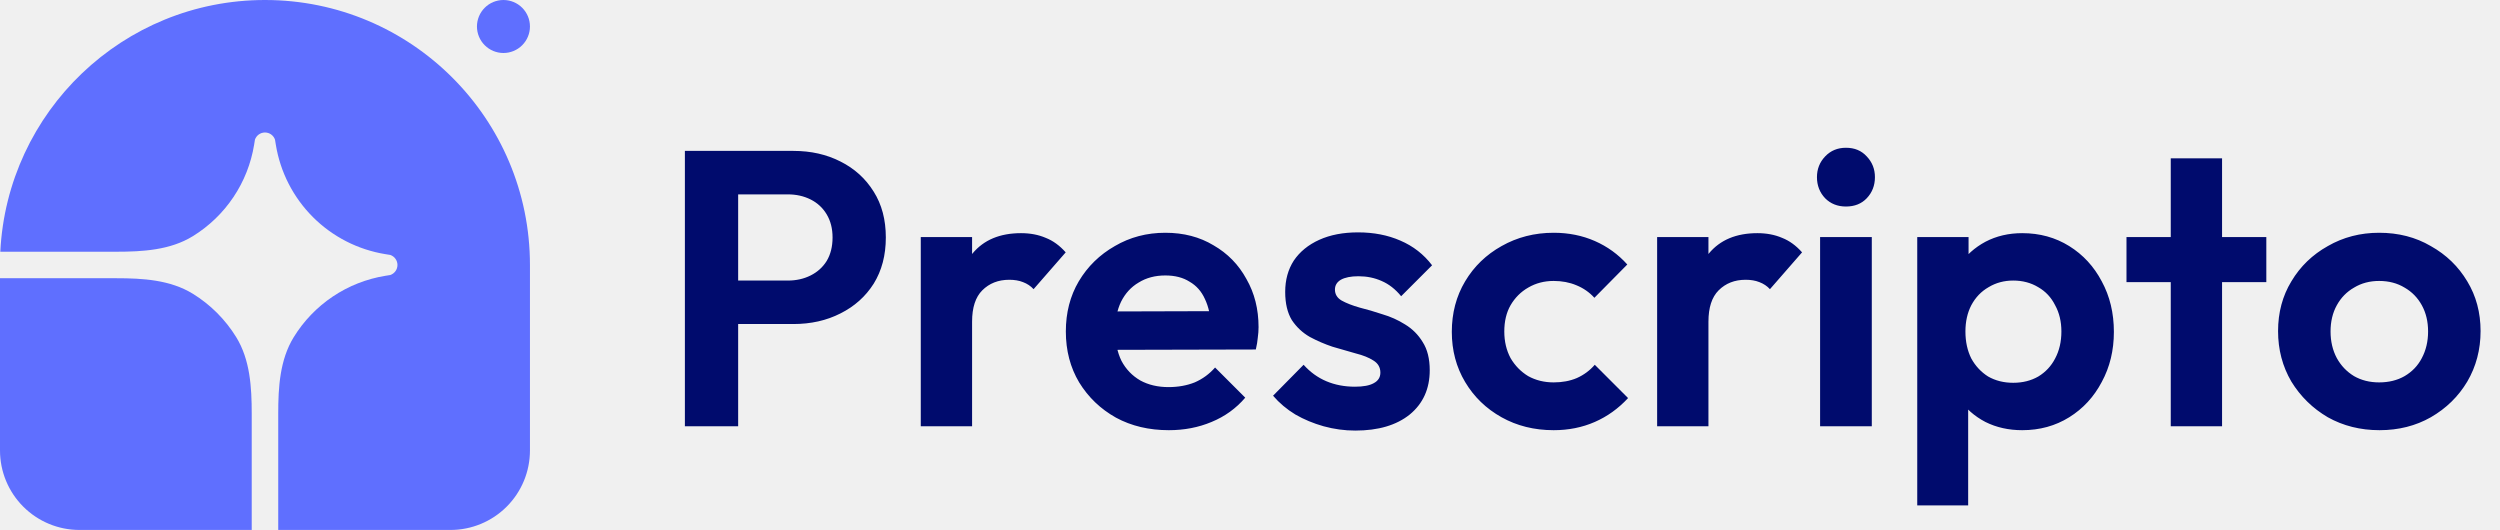
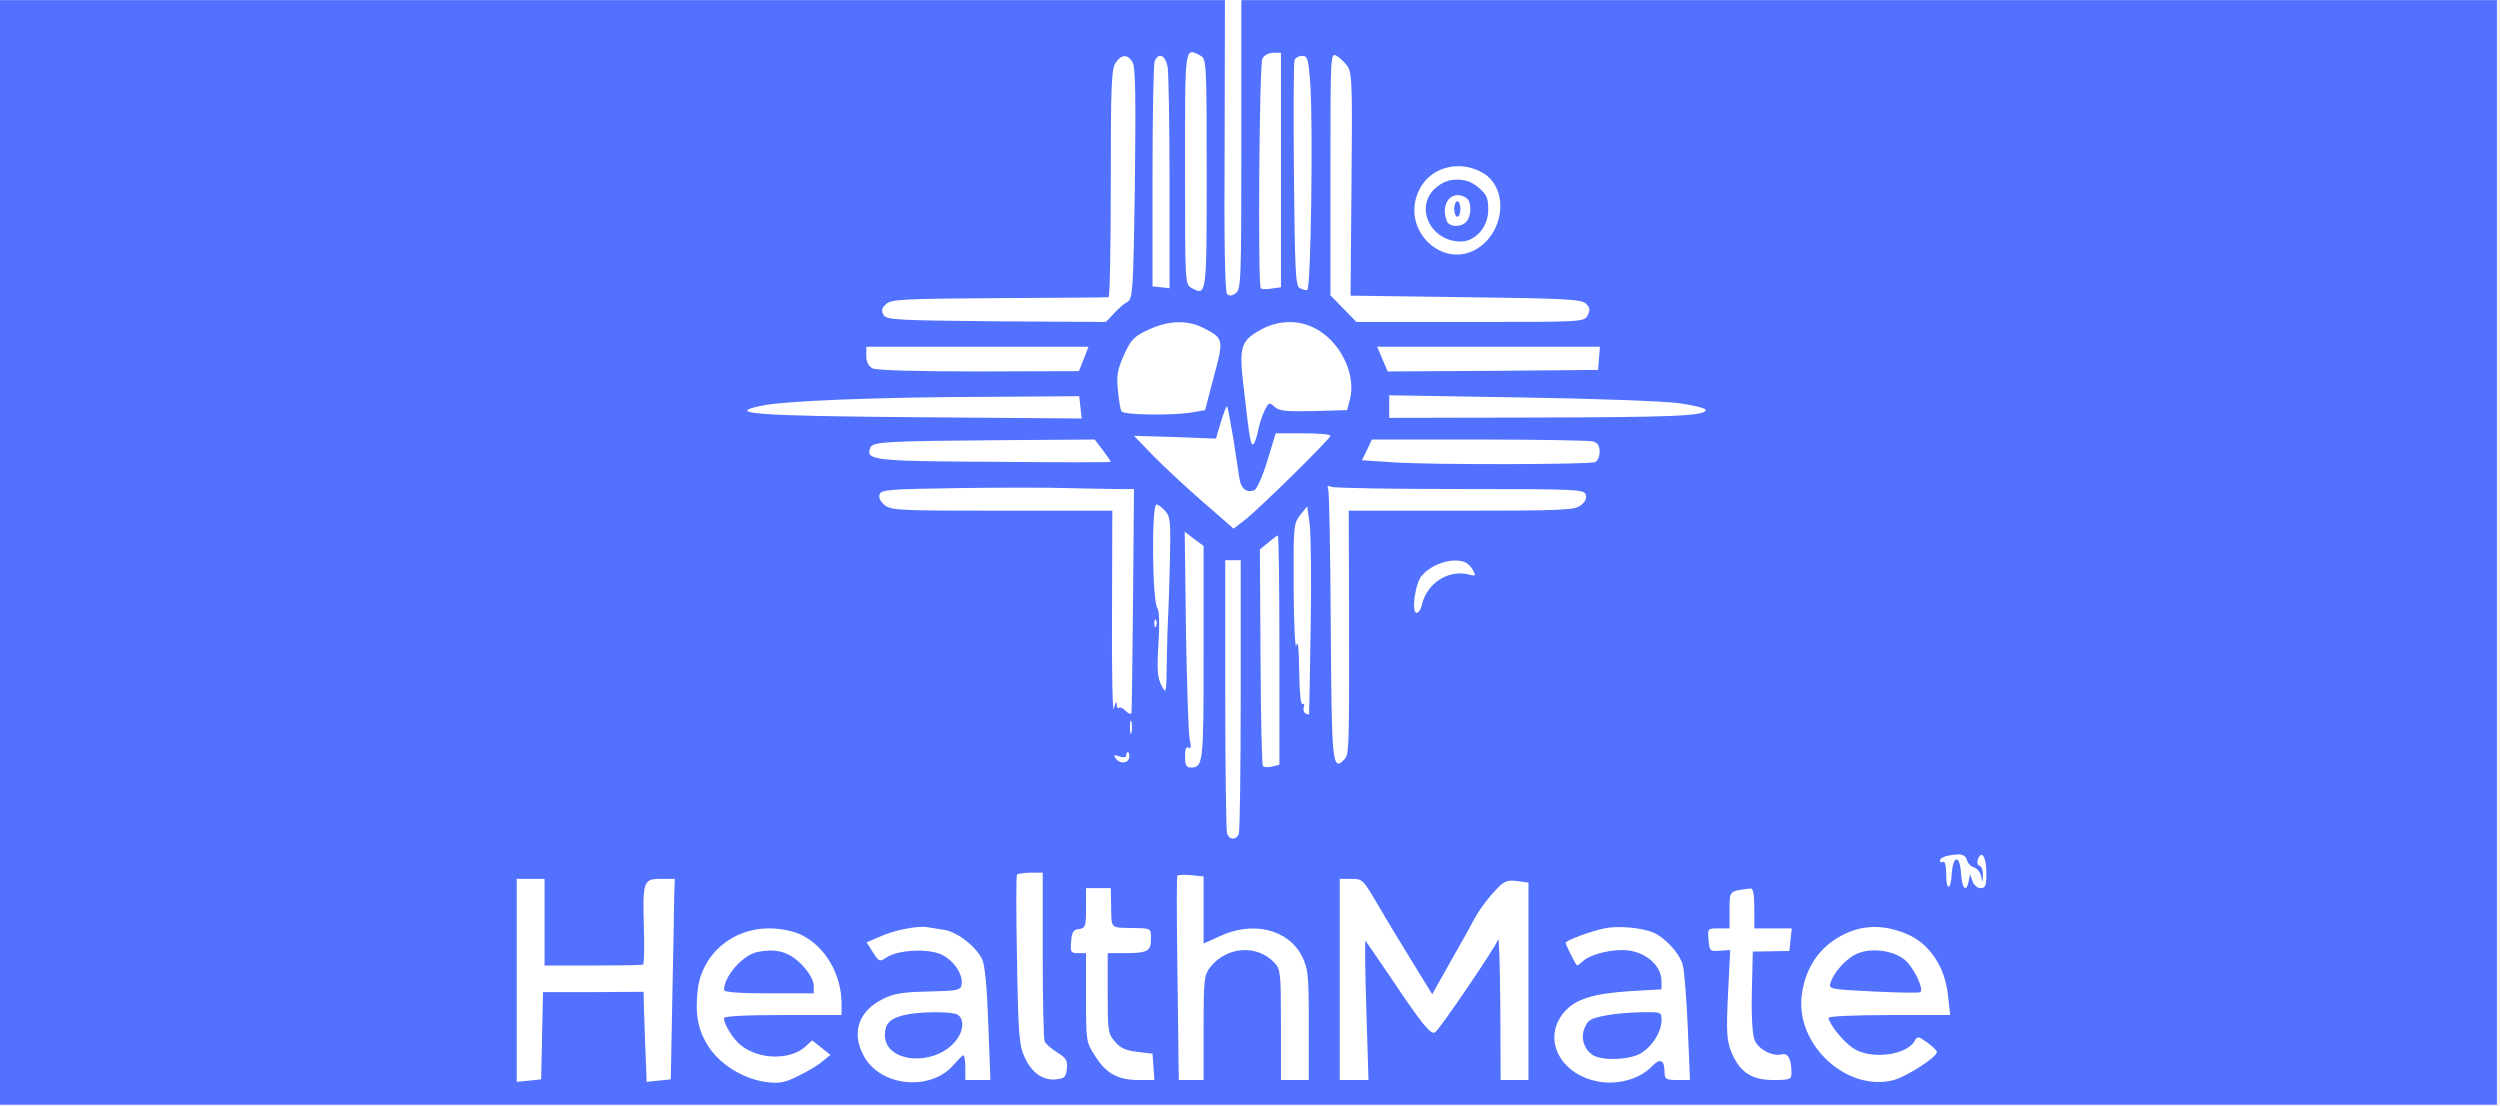
- <svg xmlns="http://www.w3.org/2000/svg" width="217" height="46" viewBox="0 0 217 46" fill="none">
-   <path d="M23 0C35.703 0 46 10.297 46 23V39.1C46 40.93 45.273 42.685 43.979 43.979C42.685 45.273 40.93 46 39.1 46H24.15V35.91C24.15 33.608 24.29 31.223 25.497 29.263C26.362 27.859 27.518 26.657 28.888 25.738C30.258 24.82 31.81 24.208 33.437 23.942L33.878 23.871C34.059 23.808 34.217 23.691 34.328 23.535C34.44 23.379 34.5 23.192 34.5 23C34.5 22.808 34.44 22.621 34.328 22.465C34.217 22.309 34.059 22.192 33.878 22.129L33.437 22.058C31.059 21.67 28.863 20.544 27.159 18.84C25.456 17.137 24.33 14.941 23.942 12.563L23.87 12.122C23.808 11.941 23.691 11.783 23.535 11.671C23.379 11.56 23.192 11.5 23 11.5C22.808 11.5 22.621 11.56 22.465 11.671C22.309 11.783 22.191 11.941 22.129 12.122L22.058 12.563C21.792 14.19 21.18 15.742 20.261 17.111C19.343 18.481 18.141 19.638 16.737 20.502C14.777 21.71 12.392 21.85 10.09 21.85H0.027C0.629 9.682 10.683 0 23 0Z" fill="#5F6FFF" />
-   <path d="M0 24.15H10.09C12.392 24.15 14.777 24.29 16.737 25.498C18.269 26.442 19.558 27.731 20.502 29.263C21.71 31.223 21.85 33.608 21.85 35.91V46H6.9C5.07 46 3.315 45.273 2.021 43.979C0.727 42.685 0 40.93 0 39.1L0 24.15ZM46 2.3C46 2.91 45.758 3.495 45.326 3.926C44.895 4.358 44.31 4.6 43.7 4.6C43.09 4.6 42.505 4.358 42.074 3.926C41.642 3.495 41.4 2.91 41.4 2.3C41.4 1.69 41.642 1.105 42.074 0.674C42.505 0.242 43.09 0 43.7 0C44.31 0 44.895 0.242 45.326 0.674C45.758 1.105 46 1.69 46 2.3Z" fill="#5F6FFF" />
-   <path d="M62.848 28.126V24.352H68.39C69.115 24.352 69.773 24.205 70.362 23.91C70.951 23.615 71.416 23.196 71.756 22.652C72.096 22.085 72.266 21.405 72.266 20.612C72.266 19.841 72.096 19.173 71.756 18.606C71.416 18.039 70.951 17.609 70.362 17.314C69.773 17.019 69.115 16.872 68.39 16.872H62.848V13.098H68.866C70.385 13.098 71.745 13.404 72.946 14.016C74.17 14.628 75.133 15.501 75.836 16.634C76.539 17.745 76.89 19.071 76.89 20.612C76.89 22.153 76.539 23.491 75.836 24.624C75.133 25.735 74.17 26.596 72.946 27.208C71.745 27.82 70.385 28.126 68.866 28.126H62.848ZM59.448 37V13.098H64.072V37H59.448ZM79.923 37V20.578H84.377V37H79.923ZM84.377 27.922L82.643 26.766C82.847 24.749 83.436 23.162 84.411 22.006C85.386 20.827 86.791 20.238 88.627 20.238C89.421 20.238 90.135 20.374 90.769 20.646C91.404 20.895 91.982 21.315 92.503 21.904L89.715 25.1C89.466 24.828 89.16 24.624 88.797 24.488C88.457 24.352 88.061 24.284 87.607 24.284C86.655 24.284 85.873 24.59 85.261 25.202C84.672 25.791 84.377 26.698 84.377 27.922ZM101.457 37.34C99.734 37.34 98.204 36.977 96.867 36.252C95.529 35.504 94.464 34.484 93.671 33.192C92.9 31.9 92.515 30.427 92.515 28.772C92.515 27.14 92.889 25.689 93.637 24.42C94.407 23.128 95.45 22.108 96.765 21.36C98.079 20.589 99.541 20.204 101.151 20.204C102.738 20.204 104.132 20.567 105.333 21.292C106.557 21.995 107.509 22.969 108.189 24.216C108.892 25.44 109.243 26.834 109.243 28.398C109.243 28.693 109.22 28.999 109.175 29.316C109.152 29.611 109.096 29.951 109.005 30.336L95.201 30.37V27.038L106.931 27.004L105.129 28.398C105.084 27.423 104.902 26.607 104.585 25.95C104.29 25.293 103.848 24.794 103.259 24.454C102.692 24.091 101.99 23.91 101.151 23.91C100.267 23.91 99.496 24.114 98.839 24.522C98.181 24.907 97.671 25.463 97.309 26.188C96.969 26.891 96.799 27.729 96.799 28.704C96.799 29.701 96.98 30.574 97.343 31.322C97.728 32.047 98.272 32.614 98.975 33.022C99.677 33.407 100.494 33.6 101.423 33.6C102.262 33.6 103.021 33.464 103.701 33.192C104.381 32.897 104.97 32.467 105.469 31.9L108.087 34.518C107.294 35.447 106.319 36.15 105.163 36.626C104.03 37.102 102.794 37.34 101.457 37.34ZM117.641 37.374C116.712 37.374 115.794 37.249 114.887 37C114.003 36.751 113.187 36.411 112.439 35.98C111.691 35.527 111.045 34.983 110.501 34.348L113.153 31.662C113.72 32.297 114.377 32.773 115.125 33.09C115.873 33.407 116.701 33.566 117.607 33.566C118.333 33.566 118.877 33.464 119.239 33.26C119.625 33.056 119.817 32.75 119.817 32.342C119.817 31.889 119.613 31.537 119.205 31.288C118.82 31.039 118.31 30.835 117.675 30.676C117.041 30.495 116.372 30.302 115.669 30.098C114.989 29.871 114.332 29.588 113.697 29.248C113.063 28.885 112.541 28.398 112.133 27.786C111.748 27.151 111.555 26.335 111.555 25.338C111.555 24.295 111.805 23.389 112.303 22.618C112.825 21.847 113.561 21.247 114.513 20.816C115.465 20.385 116.587 20.17 117.879 20.17C119.239 20.17 120.463 20.408 121.551 20.884C122.662 21.36 123.58 22.074 124.305 23.026L121.619 25.712C121.121 25.1 120.554 24.658 119.919 24.386C119.307 24.114 118.639 23.978 117.913 23.978C117.256 23.978 116.746 24.08 116.383 24.284C116.043 24.488 115.873 24.771 115.873 25.134C115.873 25.542 116.066 25.859 116.451 26.086C116.859 26.313 117.381 26.517 118.015 26.698C118.65 26.857 119.307 27.049 119.987 27.276C120.69 27.48 121.347 27.775 121.959 28.16C122.594 28.545 123.104 29.055 123.489 29.69C123.897 30.325 124.101 31.141 124.101 32.138C124.101 33.747 123.523 35.028 122.367 35.98C121.211 36.909 119.636 37.374 117.641 37.374ZM134.857 37.34C133.179 37.34 131.672 36.966 130.335 36.218C128.997 35.47 127.943 34.45 127.173 33.158C126.402 31.866 126.017 30.415 126.017 28.806C126.017 27.174 126.402 25.712 127.173 24.42C127.943 23.128 128.997 22.108 130.335 21.36C131.695 20.589 133.202 20.204 134.857 20.204C136.149 20.204 137.339 20.442 138.427 20.918C139.515 21.394 140.455 22.074 141.249 22.958L138.393 25.848C137.962 25.372 137.441 25.009 136.829 24.76C136.239 24.511 135.582 24.386 134.857 24.386C134.041 24.386 133.304 24.579 132.647 24.964C132.012 25.327 131.502 25.837 131.117 26.494C130.754 27.129 130.573 27.888 130.573 28.772C130.573 29.633 130.754 30.404 131.117 31.084C131.502 31.741 132.012 32.263 132.647 32.648C133.304 33.011 134.041 33.192 134.857 33.192C135.605 33.192 136.273 33.067 136.863 32.818C137.475 32.546 137.996 32.161 138.427 31.662L141.317 34.552C140.478 35.459 139.515 36.15 138.427 36.626C137.339 37.102 136.149 37.34 134.857 37.34ZM143.839 37V20.578H148.293V37H143.839ZM148.293 27.922L146.559 26.766C146.763 24.749 147.353 23.162 148.327 22.006C149.302 20.827 150.707 20.238 152.543 20.238C153.337 20.238 154.051 20.374 154.685 20.646C155.32 20.895 155.898 21.315 156.419 21.904L153.631 25.1C153.382 24.828 153.076 24.624 152.713 24.488C152.373 24.352 151.977 24.284 151.523 24.284C150.571 24.284 149.789 24.59 149.177 25.202C148.588 25.791 148.293 26.698 148.293 27.922ZM157.984 37V20.578H162.472V37H157.984ZM160.228 17.926C159.502 17.926 158.902 17.688 158.426 17.212C157.95 16.713 157.712 16.101 157.712 15.376C157.712 14.673 157.95 14.073 158.426 13.574C158.902 13.075 159.502 12.826 160.228 12.826C160.976 12.826 161.576 13.075 162.03 13.574C162.506 14.073 162.744 14.673 162.744 15.376C162.744 16.101 162.506 16.713 162.03 17.212C161.576 17.688 160.976 17.926 160.228 17.926ZM175.529 37.34C174.351 37.34 173.285 37.102 172.333 36.626C171.381 36.127 170.622 35.459 170.055 34.62C169.489 33.781 169.183 32.818 169.137 31.73V25.916C169.183 24.828 169.489 23.865 170.055 23.026C170.645 22.165 171.404 21.485 172.333 20.986C173.285 20.487 174.351 20.238 175.529 20.238C177.048 20.238 178.408 20.612 179.609 21.36C180.811 22.108 181.751 23.128 182.431 24.42C183.134 25.712 183.485 27.174 183.485 28.806C183.485 30.415 183.134 31.866 182.431 33.158C181.751 34.45 180.811 35.47 179.609 36.218C178.408 36.966 177.048 37.34 175.529 37.34ZM174.747 33.226C175.563 33.226 176.289 33.045 176.923 32.682C177.558 32.297 178.045 31.775 178.385 31.118C178.748 30.438 178.929 29.656 178.929 28.772C178.929 27.911 178.748 27.151 178.385 26.494C178.045 25.814 177.558 25.293 176.923 24.93C176.289 24.545 175.563 24.352 174.747 24.352C173.954 24.352 173.24 24.545 172.605 24.93C171.971 25.293 171.472 25.814 171.109 26.494C170.769 27.151 170.599 27.911 170.599 28.772C170.599 29.656 170.769 30.438 171.109 31.118C171.472 31.775 171.959 32.297 172.571 32.682C173.206 33.045 173.931 33.226 174.747 33.226ZM166.417 43.868V20.578H170.871V24.896L170.123 28.874L170.837 32.852V43.868H166.417ZM188.421 37V13.744H192.875V37H188.421ZM184.579 24.488V20.578H196.717V24.488H184.579ZM206.542 37.34C204.887 37.34 203.391 36.966 202.054 36.218C200.739 35.447 199.685 34.416 198.892 33.124C198.121 31.809 197.736 30.347 197.736 28.738C197.736 27.129 198.121 25.689 198.892 24.42C199.662 23.128 200.716 22.108 202.054 21.36C203.391 20.589 204.876 20.204 206.508 20.204C208.185 20.204 209.681 20.589 210.996 21.36C212.333 22.108 213.387 23.128 214.158 24.42C214.928 25.689 215.314 27.129 215.314 28.738C215.314 30.347 214.928 31.809 214.158 33.124C213.387 34.416 212.333 35.447 210.996 36.218C209.681 36.966 208.196 37.34 206.542 37.34ZM206.508 33.192C207.346 33.192 208.083 33.011 208.718 32.648C209.375 32.263 209.874 31.741 210.214 31.084C210.576 30.404 210.758 29.633 210.758 28.772C210.758 27.911 210.576 27.151 210.214 26.494C209.851 25.837 209.352 25.327 208.718 24.964C208.083 24.579 207.346 24.386 206.508 24.386C205.692 24.386 204.966 24.579 204.332 24.964C203.697 25.327 203.198 25.837 202.836 26.494C202.473 27.151 202.292 27.911 202.292 28.772C202.292 29.633 202.473 30.404 202.836 31.084C203.198 31.741 203.697 32.263 204.332 32.648C204.966 33.011 205.692 33.192 206.508 33.192Z" fill="#000B6D" />
+ <svg xmlns="http://www.w3.org/2000/svg" width="807" zoomAndPan="magnify" viewBox="0 0 605.25 267.75" height="357" preserveAspectRatio="xMidYMid meet" version="1.0">
+   <defs>
+     <clipPath id="f640160695">
+       <path d="M 0 0.039 L 604.5 0.039 L 604.5 267.461 L 0 267.461 Z M 0 0.039 " clip-rule="nonzero" />
+     </clipPath>
+   </defs>
+   <g clip-path="url(#f640160695)">
+     <path fill="#ffffff" d="M 0 0.039 L 604.5 0.039 L 604.5 267.461 L 0 267.461 Z M 0 0.039 " fill-opacity="1" fill-rule="nonzero" />
+     <path fill="#ffffff" d="M 0 0.039 L 604.5 0.039 L 604.5 267.461 L 0 267.461 Z M 0 0.039 " fill-opacity="1" fill-rule="nonzero" />
+     <path fill="#5271ff" d="M 0 133.75 L 0 267.461 L 604.5 267.461 L 604.5 0.039 L 300.527 0.039 L 300.527 35.023 C 300.527 67.98 300.453 70.004 299.18 70.977 C 298.281 71.652 297.605 71.727 297.082 71.203 C 296.559 70.68 296.332 58.242 296.484 35.246 L 296.559 0.039 L 0 0.039 Z M 290.715 13.523 C 292.062 14.273 292.137 15.398 292.137 42.062 C 292.137 71.727 292.137 71.727 288.469 69.703 C 286.895 68.879 286.895 68.508 286.895 40.867 C 286.895 10.527 286.746 11.426 290.715 13.523 Z M 310.117 41.164 L 310.117 69.555 L 307.867 69.855 C 306.594 70.078 305.473 70.004 305.246 69.855 C 304.496 69.031 304.871 15.695 305.621 14.199 C 306.07 13.375 307.195 12.773 308.242 12.773 L 310.117 12.773 Z M 326.297 16.145 C 327.344 17.719 327.418 21.316 327.195 44.762 L 326.969 71.578 L 354.836 71.953 C 379.328 72.25 382.852 72.477 383.973 73.523 C 384.949 74.5 385.023 75.098 384.348 76.371 C 383.449 77.945 383.227 77.945 355.957 77.945 L 328.395 77.945 L 325.246 74.723 L 322.102 71.504 L 322.102 42.137 C 322.102 12.926 322.102 12.699 323.598 13.523 C 324.422 13.973 325.621 15.172 326.297 16.145 Z M 274.234 15.172 C 274.91 16.371 274.984 24.086 274.758 44.535 C 274.387 70.379 274.234 72.328 272.961 73.074 C 272.211 73.449 270.715 74.723 269.664 75.922 L 267.719 77.945 L 241.277 77.793 C 217.082 77.57 214.684 77.422 213.934 76.297 C 213.336 75.246 213.41 74.648 214.461 73.676 C 215.656 72.477 218.055 72.328 241.801 72.176 C 256.109 72.102 268.02 72.027 268.391 71.953 C 268.691 71.953 268.918 59.594 268.918 44.387 C 268.918 20.715 269.066 16.594 270.117 15.172 C 271.539 13.074 273.113 13.074 274.234 15.172 Z M 282.699 16.297 C 282.926 17.867 283.148 30.527 283.148 44.461 L 283.148 69.781 L 281.125 69.555 L 279.027 69.328 L 279.027 42.738 C 279.027 28.133 279.254 15.547 279.555 14.797 C 280.527 12.551 282.176 13.375 282.699 16.297 Z M 317.23 20.414 C 317.906 30.902 317.383 69.93 316.484 70.23 C 316.109 70.305 315.211 70.078 314.609 69.703 C 313.637 69.105 313.488 65.059 313.262 42.289 C 313.113 27.605 313.188 15.098 313.41 14.574 C 313.637 13.973 314.461 13.523 315.285 13.523 C 316.559 13.523 316.781 14.273 317.23 20.414 Z M 358.957 41.84 C 364.871 45.211 364.574 54.949 358.504 59.594 C 350.043 66.035 338.805 55.996 343.523 46.109 C 346.145 40.492 353.262 38.543 358.957 41.84 Z M 291.312 79.367 C 296.258 81.914 296.332 82.141 293.859 91.203 L 291.762 99.293 L 288.766 99.816 C 283.973 100.641 272.062 100.492 271.539 99.594 C 271.238 99.145 270.863 96.82 270.641 94.5 C 270.266 90.828 270.566 89.406 272.137 85.883 C 273.859 82.141 274.535 81.465 278.055 79.816 C 282.848 77.57 287.418 77.422 291.312 79.367 Z M 318.281 79.441 C 324.422 82.512 328.395 90.605 326.82 96.672 L 326.145 99.293 L 318.055 99.516 C 311.391 99.668 309.668 99.516 308.543 98.469 C 307.344 97.344 307.121 97.422 306.145 99.441 C 305.547 100.566 304.871 102.812 304.574 104.312 C 304.273 105.883 303.75 107.309 303.449 107.531 C 302.773 107.906 302.551 106.633 301.051 93.449 C 299.93 83.785 300.379 82.438 305.547 79.668 C 309.668 77.496 314.387 77.422 318.281 79.441 Z M 262.398 86.859 L 261.203 89.855 L 236.93 89.93 C 221.426 89.93 212.137 89.629 211.238 89.18 C 210.266 88.656 209.738 87.605 209.738 86.184 L 209.738 83.938 L 263.523 83.938 Z M 387.121 86.707 L 386.895 89.555 L 361.426 89.781 L 335.957 89.93 L 333.41 83.938 L 387.344 83.938 Z M 261.574 98.617 L 261.875 101.316 L 222.922 101.016 C 182.848 100.715 175.359 100.117 184.273 98.246 C 189.664 97.047 212.211 96.148 239.402 96.07 L 261.277 95.922 Z M 406.746 97.645 C 410.266 98.168 413.039 98.844 412.965 99.293 C 412.664 100.715 404.949 101.016 370.641 101.09 L 336.332 101.164 L 336.332 95.699 L 368.395 96.223 C 386.598 96.52 403.152 97.121 406.746 97.645 Z M 298.578 106.109 C 299.18 110.156 299.852 114.574 300.078 115.922 C 300.453 118.32 301.801 119.367 303.672 118.695 C 304.273 118.469 305.695 115.25 306.82 111.578 L 308.844 104.91 L 315.508 104.91 C 319.105 104.91 322.102 105.137 322.102 105.512 C 322.102 106.184 305.398 122.664 301.578 125.734 L 298.656 127.98 L 291.09 121.391 C 286.969 117.793 281.5 112.703 279.027 110.156 L 274.535 105.512 L 284.496 105.809 L 294.387 106.184 L 295.582 102.141 C 296.258 99.891 296.934 98.168 297.082 98.395 C 297.23 98.543 297.906 102.062 298.578 106.109 Z M 266.969 108.957 C 268.02 110.379 268.918 111.652 268.918 111.801 C 268.918 111.953 256.184 111.953 240.676 111.801 C 211.09 111.652 209.516 111.43 210.715 108.355 C 211.312 106.934 214.609 106.785 243.148 106.559 L 265.023 106.41 Z M 385.621 106.859 C 386.82 107.234 387.27 107.906 387.27 109.406 C 387.27 110.527 386.746 111.652 386.148 111.879 C 384.648 112.477 347.27 112.551 337.68 111.953 L 329.742 111.43 L 330.941 108.957 L 332.137 106.41 L 357.98 106.41 C 372.215 106.41 384.648 106.633 385.621 106.859 Z M 270.34 118.395 L 274.535 118.395 L 274.309 145.137 C 274.16 159.895 274.012 172.254 273.934 172.629 C 273.785 173 273.188 172.777 272.512 172.102 C 271.914 171.43 271.164 171.129 270.863 171.355 C 270.641 171.652 270.34 171.203 270.34 170.379 C 270.266 169.629 269.965 170.156 269.664 171.578 C 269.367 173 269.141 162.812 269.215 148.883 L 269.293 123.637 L 242.625 123.637 C 217.754 123.637 215.809 123.562 214.16 122.289 C 213.109 121.391 212.66 120.418 212.961 119.668 C 213.336 118.543 215.656 118.395 231.988 118.168 C 242.176 118.02 254.086 118.02 258.355 118.168 C 262.625 118.246 268.02 118.395 270.34 118.395 Z M 353.562 118.395 C 381.203 118.395 383.375 118.469 383.898 119.668 C 384.199 120.566 383.824 121.465 382.777 122.289 C 381.277 123.488 378.73 123.637 353.863 123.637 L 326.52 123.637 L 326.594 142.141 C 326.672 182.289 326.672 182.59 325.398 183.938 C 322.551 186.785 322.402 184.91 322.176 151.652 C 322.102 134.125 321.801 119.219 321.578 118.543 C 321.203 117.645 321.426 117.496 322.402 117.871 C 323.148 118.168 337.156 118.395 353.562 118.395 Z M 282.102 123.711 C 283.375 125.137 283.449 126.336 283.223 136.598 C 283.074 142.891 282.848 148.805 282.773 149.855 C 282.699 150.902 282.551 155.398 282.477 159.969 C 282.398 167.984 282.324 168.133 281.203 165.961 C 280.227 164.086 280.078 162.289 280.453 155.922 C 280.754 151.352 280.676 147.832 280.227 147.309 C 278.953 145.734 278.73 122.141 280.004 122.141 C 280.379 122.141 281.277 122.812 282.102 123.711 Z M 317.309 152.102 C 317.156 163.414 316.934 172.777 316.934 172.926 C 316.855 173.078 316.484 172.926 316.035 172.703 C 315.582 172.402 315.434 171.652 315.66 171.055 C 315.883 170.453 315.734 170.23 315.359 170.453 C 314.91 170.754 314.609 167.832 314.535 162.441 C 314.461 156.895 314.234 154.723 313.859 156.223 C 313.562 157.496 313.262 151.578 313.188 142.664 C 313.113 127.309 313.188 126.785 314.762 124.688 L 316.484 122.59 L 317.082 127.008 C 317.383 129.48 317.531 140.793 317.309 152.102 Z M 291.391 158.094 C 291.391 185.062 291.312 185.812 288.242 185.812 C 287.195 185.812 286.895 185.211 286.895 183.113 C 286.895 181.316 287.195 180.641 287.719 181.016 C 288.316 181.391 288.469 180.793 288.02 178.992 C 287.719 177.57 287.344 165.734 287.121 152.625 L 286.82 128.73 L 289.066 130.453 L 291.391 132.176 Z M 309.742 157.348 L 309.742 185.137 L 308.02 185.586 C 307.043 185.812 306.07 185.734 305.77 185.512 C 305.473 185.211 305.246 173.301 305.172 158.992 L 305.023 133 L 307.043 131.352 C 308.094 130.453 309.141 129.707 309.367 129.629 C 309.59 129.629 309.742 142.141 309.742 157.348 Z M 300.379 168.133 C 300.379 186.035 300.152 201.168 299.93 201.84 C 299.328 203.414 297.68 203.414 297.082 201.84 C 296.855 201.168 296.633 186.035 296.633 168.133 L 296.633 135.621 L 300.379 135.621 Z M 354.609 136.074 C 355.285 136.371 356.184 137.195 356.633 138.094 C 357.383 139.441 357.309 139.52 355.508 139.07 C 350.641 137.871 345.547 141.164 344.273 146.258 C 344.047 147.457 343.449 148.355 343 148.355 C 341.578 148.355 342.625 141.09 344.273 139.293 C 346.82 136.445 351.613 134.949 354.609 136.074 Z M 279.93 151.504 C 279.703 152.102 279.48 151.879 279.48 151.055 C 279.402 150.23 279.629 149.781 279.852 150.078 C 280.078 150.305 280.152 150.98 279.93 151.504 Z M 273.934 177.348 C 273.711 178.094 273.562 177.496 273.562 176.074 C 273.562 174.648 273.711 174.051 273.934 174.723 C 274.086 175.473 274.086 176.672 273.934 177.348 Z M 273.41 183.113 C 273.41 184.688 271.391 185.137 270.266 183.789 C 269.441 182.738 269.516 182.664 271.016 183.113 C 271.988 183.488 272.664 183.34 272.664 182.891 C 272.664 182.441 272.812 182.066 273.035 182.066 C 273.262 182.066 273.41 182.516 273.41 183.113 Z M 476.184 208.207 C 476.41 209.031 477.16 209.781 477.906 210.004 C 478.656 210.23 479.406 211.129 479.629 212.102 C 479.93 213.824 479.93 213.824 480.082 211.879 C 480.082 210.828 479.781 209.781 479.258 209.633 C 478.73 209.406 478.582 208.73 478.883 207.984 C 479.781 205.66 480.902 207.535 480.902 211.355 C 480.902 214.426 480.68 215.023 479.48 215.023 C 478.73 215.023 477.832 214.273 477.535 213.301 L 476.934 211.652 L 476.633 213.301 C 476.035 216.297 474.988 215.176 474.762 211.277 C 474.461 206.859 472.812 207.008 472.516 211.578 C 472.289 215.625 471.168 215.773 471.168 211.652 C 471.168 209.555 470.867 208.359 470.418 208.656 C 470.043 208.883 469.668 208.809 469.668 208.359 C 469.668 207.609 471.316 207.008 474.012 206.859 C 475.211 206.785 475.961 207.309 476.184 208.207 Z M 252.438 231.055 C 252.438 241.918 252.66 251.355 252.887 252.027 C 253.113 252.703 254.535 253.902 255.957 254.801 C 258.129 256.148 258.504 256.746 258.281 258.77 C 258.055 260.793 257.754 261.094 255.656 261.316 C 252.438 261.617 249.816 259.742 248.094 256 C 246.746 253.227 246.52 250.531 246.219 232.551 C 245.996 221.316 245.996 211.953 246.219 211.727 C 246.52 211.504 248.02 211.277 249.59 211.277 L 252.438 211.277 Z M 291.391 220.344 L 291.391 228.434 L 295.359 226.637 C 303.301 222.891 311.914 224.988 315.211 231.504 C 316.707 234.574 316.855 235.848 316.855 248.133 L 316.855 261.469 L 310.117 261.469 L 310.117 248.133 C 310.117 235.625 310.039 234.648 308.543 233.078 C 304.348 228.582 296.934 229.105 292.961 234.199 C 291.539 236.074 291.391 237.121 291.391 248.809 L 291.391 261.469 L 285.395 261.469 L 285.32 257.121 C 285.32 254.801 285.172 243.789 285.023 232.629 C 284.871 221.543 284.871 212.254 285.023 212.027 C 285.172 211.805 286.668 211.727 288.316 211.879 L 291.391 212.18 Z M 131.836 223.266 L 131.836 233.75 L 143.445 233.75 C 149.812 233.75 155.281 233.676 155.656 233.527 C 155.957 233.453 156.031 229.48 155.883 224.688 C 155.582 213.375 155.73 212.777 160 212.777 L 163.371 212.777 L 163.223 217.047 C 163.223 219.445 162.996 230.379 162.773 241.391 L 162.398 261.316 L 156.555 261.918 L 156.406 258.098 C 156.258 254.426 156.105 250.379 155.883 243.488 L 155.809 240.117 L 143.672 240.191 L 131.461 240.191 L 131.238 250.754 L 131.012 261.316 L 128.09 261.617 L 125.094 261.918 L 125.094 212.777 L 131.836 212.777 Z M 333.562 218.996 C 335.508 222.367 339.328 228.656 341.953 232.926 L 346.746 240.719 L 347.945 238.547 C 348.617 237.348 350.566 233.902 352.289 230.828 C 354.012 227.832 356.184 223.938 357.082 222.215 C 357.98 220.566 360.004 217.723 361.578 216.074 C 364.125 213.227 364.723 213 367.27 213.301 L 370.043 213.676 L 370.043 261.469 L 363.301 261.469 L 363.227 243.641 C 363.148 233.902 362.926 226.559 362.699 227.461 C 362.102 229.258 348.543 249.258 347.418 249.93 C 346.445 250.605 344.273 247.984 337.008 237.121 C 333.637 232.18 330.789 227.984 330.566 227.758 C 330.414 227.609 330.492 235.098 330.789 244.465 L 331.312 261.469 L 324.348 261.469 L 324.348 212.777 L 327.195 212.777 C 329.891 212.777 330.039 213 333.562 218.996 Z M 268.992 218.77 C 269.141 225.211 268.469 224.539 274.91 224.688 C 278.656 224.762 278.656 224.762 278.656 227.309 C 278.656 230.305 277.832 230.754 272.211 230.754 L 268.168 230.754 L 268.168 240.418 C 268.168 249.555 268.242 250.305 269.965 252.18 C 271.238 253.75 272.586 254.352 275.359 254.648 L 279.027 255.102 L 279.254 258.32 L 279.48 261.469 L 275.66 261.469 C 270.641 261.469 267.793 259.895 265.098 255.625 C 262.926 252.254 262.926 252.027 262.926 241.465 L 262.926 230.754 L 260.977 230.754 C 259.254 230.754 259.105 230.531 259.328 227.91 C 259.477 225.66 259.852 225.062 261.277 224.914 C 262.773 224.688 262.926 224.238 262.926 219.82 L 262.926 215.023 L 268.918 215.023 Z M 424.723 219.895 L 424.723 224.762 L 433.789 224.762 L 433.488 227.461 L 433.188 230.23 L 428.77 230.305 L 424.348 230.379 L 424.125 240.117 C 423.977 246.035 424.273 250.605 424.797 251.805 C 425.699 254.051 429.145 255.848 431.391 255.25 C 432.887 254.875 433.711 256.375 433.711 259.742 C 433.711 261.316 433.414 261.469 429.293 261.469 C 423.977 261.469 421.129 259.52 419.105 254.574 C 418.059 251.805 417.906 249.855 418.355 240.645 L 418.883 230.008 L 416.41 230.156 C 413.938 230.379 413.863 230.23 413.637 227.535 C 413.414 224.836 413.414 224.762 416.035 224.762 L 418.73 224.762 L 418.73 220.344 C 418.73 215.547 418.508 215.773 423.824 215.098 C 424.426 215.023 424.723 216.449 424.723 219.895 Z M 228.691 225.137 C 231.762 225.66 236.184 229.031 237.754 232.18 C 238.43 233.453 238.953 238.918 239.254 247.758 L 239.777 261.469 L 233.711 261.469 L 233.711 258.469 C 233.711 256.824 233.484 255.473 233.262 255.473 C 233.035 255.473 232.062 256.449 231.016 257.648 C 225.395 264.387 212.887 263.113 208.992 255.398 C 206.145 249.93 207.867 244.836 213.637 241.918 C 216.258 240.566 218.281 240.191 224.723 240.043 C 231.914 239.895 232.586 239.742 232.812 238.32 C 233.188 235.922 230.938 232.551 228.016 231.129 C 224.723 229.555 217.457 229.93 214.609 231.805 C 212.961 232.926 212.812 232.852 211.312 230.531 L 209.816 228.133 L 212.961 226.785 C 216.406 225.211 222.023 224.09 224.348 224.461 C 225.172 224.539 227.117 224.914 228.691 225.137 Z M 400.004 225.66 C 402.926 226.785 406.746 230.828 407.422 233.75 C 407.793 235.176 408.32 241.992 408.617 248.883 L 409.145 261.469 L 406.07 261.469 C 403.375 261.469 403 261.242 403 259.742 C 403 256.598 401.953 256.074 400.004 258.098 C 397.383 260.941 392.438 262.516 387.945 261.992 C 378.055 260.793 373.039 251.73 378.656 245.062 C 381.352 241.918 385.547 240.566 394.461 239.969 L 402.25 239.52 L 402.25 237.57 C 402.25 233.453 397.906 230.008 392.738 230.008 C 388.992 230.008 384.648 231.277 383.148 232.777 C 382.477 233.375 381.875 233.824 381.727 233.676 C 381.277 233.227 379.031 228.582 379.031 228.281 C 379.031 227.684 385.172 225.438 388.395 224.762 C 391.613 224.09 396.934 224.539 400.004 225.66 Z M 461.43 226.035 C 467.047 228.281 470.941 234.051 471.617 241.094 L 472.141 245.738 L 457.383 245.738 C 449.293 245.738 442.703 246.035 442.703 246.41 C 442.703 247.758 446.223 252.18 448.617 253.75 C 452.812 256.598 461.504 255.551 463.527 252.027 C 464.199 250.828 464.426 250.828 466.598 252.402 C 467.871 253.301 468.918 254.352 468.918 254.727 C 468.918 255.922 461.727 260.566 458.508 261.469 C 447.27 264.465 434.762 253.078 436.184 241.094 C 436.859 235.551 439.332 231.055 443.375 228.059 C 448.918 224.012 454.91 223.34 461.43 226.035 Z M 193.711 226.188 C 199.629 228.883 203.746 235.773 203.746 243.039 L 203.746 245.738 L 189.516 245.738 C 180.078 245.738 175.281 246.035 175.281 246.484 C 175.281 248.059 177.531 251.652 179.477 253.152 C 183.898 256.598 191.387 256.672 194.984 253.375 L 196.633 251.879 L 198.805 253.602 L 201.051 255.398 L 199.18 256.898 C 198.203 257.797 195.582 259.371 193.41 260.418 C 190.113 262.066 188.84 262.367 185.695 261.992 C 180.301 261.316 174.758 258.02 171.836 253.828 C 168.992 249.633 168.242 245.812 168.914 239.668 C 169.891 231.055 177.23 224.762 186.145 224.762 C 188.914 224.762 191.836 225.363 193.711 226.188 Z M 193.711 226.188 " fill-opacity="1" fill-rule="nonzero" />
+   </g>
+   <path fill="#5271ff" d="M 347.645 45.434 C 342.324 49.93 346.223 58.469 353.637 58.469 C 357.23 58.469 360.305 54.949 360.305 50.754 C 360.305 47.906 359.93 47.082 357.98 45.434 C 356.41 44.086 354.836 43.488 352.812 43.488 C 350.789 43.488 349.219 44.086 347.645 45.434 Z M 354.984 47.906 C 356.258 48.73 356.332 52.102 355.059 53.598 C 353.863 55.098 350.863 55.023 350.266 53.523 C 348.617 49.18 351.539 45.734 354.984 47.906 Z M 354.984 47.906 " fill-opacity="1" fill-rule="nonzero" />
+   <path fill="#5271ff" d="M 352.062 50.602 C 352.062 51.652 352.438 52.477 352.812 52.477 C 353.262 52.477 353.562 51.652 353.562 50.602 C 353.562 49.555 353.262 48.73 352.812 48.73 C 352.438 48.73 352.062 49.555 352.062 50.602 Z M 352.062 50.602 " fill-opacity="1" fill-rule="nonzero" />
+   <path fill="#5271ff" d="M 218.953 245.738 C 215.434 246.559 214.234 247.832 214.234 250.605 C 214.234 257.422 226.445 258.32 231.465 251.879 C 233.562 249.258 233.41 246.035 231.312 245.438 C 228.992 244.836 221.949 244.988 218.953 245.738 Z M 218.953 245.738 " fill-opacity="1" fill-rule="nonzero" />
+   <path fill="#5271ff" d="M 388.918 245.812 C 384.949 246.559 384.348 246.934 383.523 249.184 C 382.625 251.504 383.676 254.352 385.848 255.551 C 388.242 256.824 394.086 256.598 396.934 255.176 C 399.781 253.676 402.25 249.93 402.25 247.012 C 402.25 244.988 402.25 244.988 397.234 245.062 C 394.387 245.137 390.715 245.438 388.918 245.812 Z M 388.918 245.812 " fill-opacity="1" fill-rule="nonzero" />
+   <path fill="#5271ff" d="M 449.07 231.129 C 446.598 232.477 443.898 235.551 443.152 237.945 C 442.703 239.445 442.926 239.52 453.637 240.043 C 459.707 240.344 464.801 240.418 464.949 240.191 C 465.773 239.445 463.527 234.648 461.43 232.629 C 458.656 230.008 452.59 229.258 449.07 231.129 Z M 449.07 231.129 " fill-opacity="1" fill-rule="nonzero" />
+   <path fill="#5271ff" d="M 183.148 230.531 C 179.629 231.43 175.281 236.449 175.281 239.668 C 175.281 240.191 178.73 240.492 186.145 240.492 L 197.008 240.492 L 197.008 238.695 C 197.008 236.523 193.934 232.629 190.938 231.129 C 188.84 230.008 186.07 229.855 183.148 230.531 Z M 183.148 230.531 " fill-opacity="1" fill-rule="nonzero" />
</svg>
